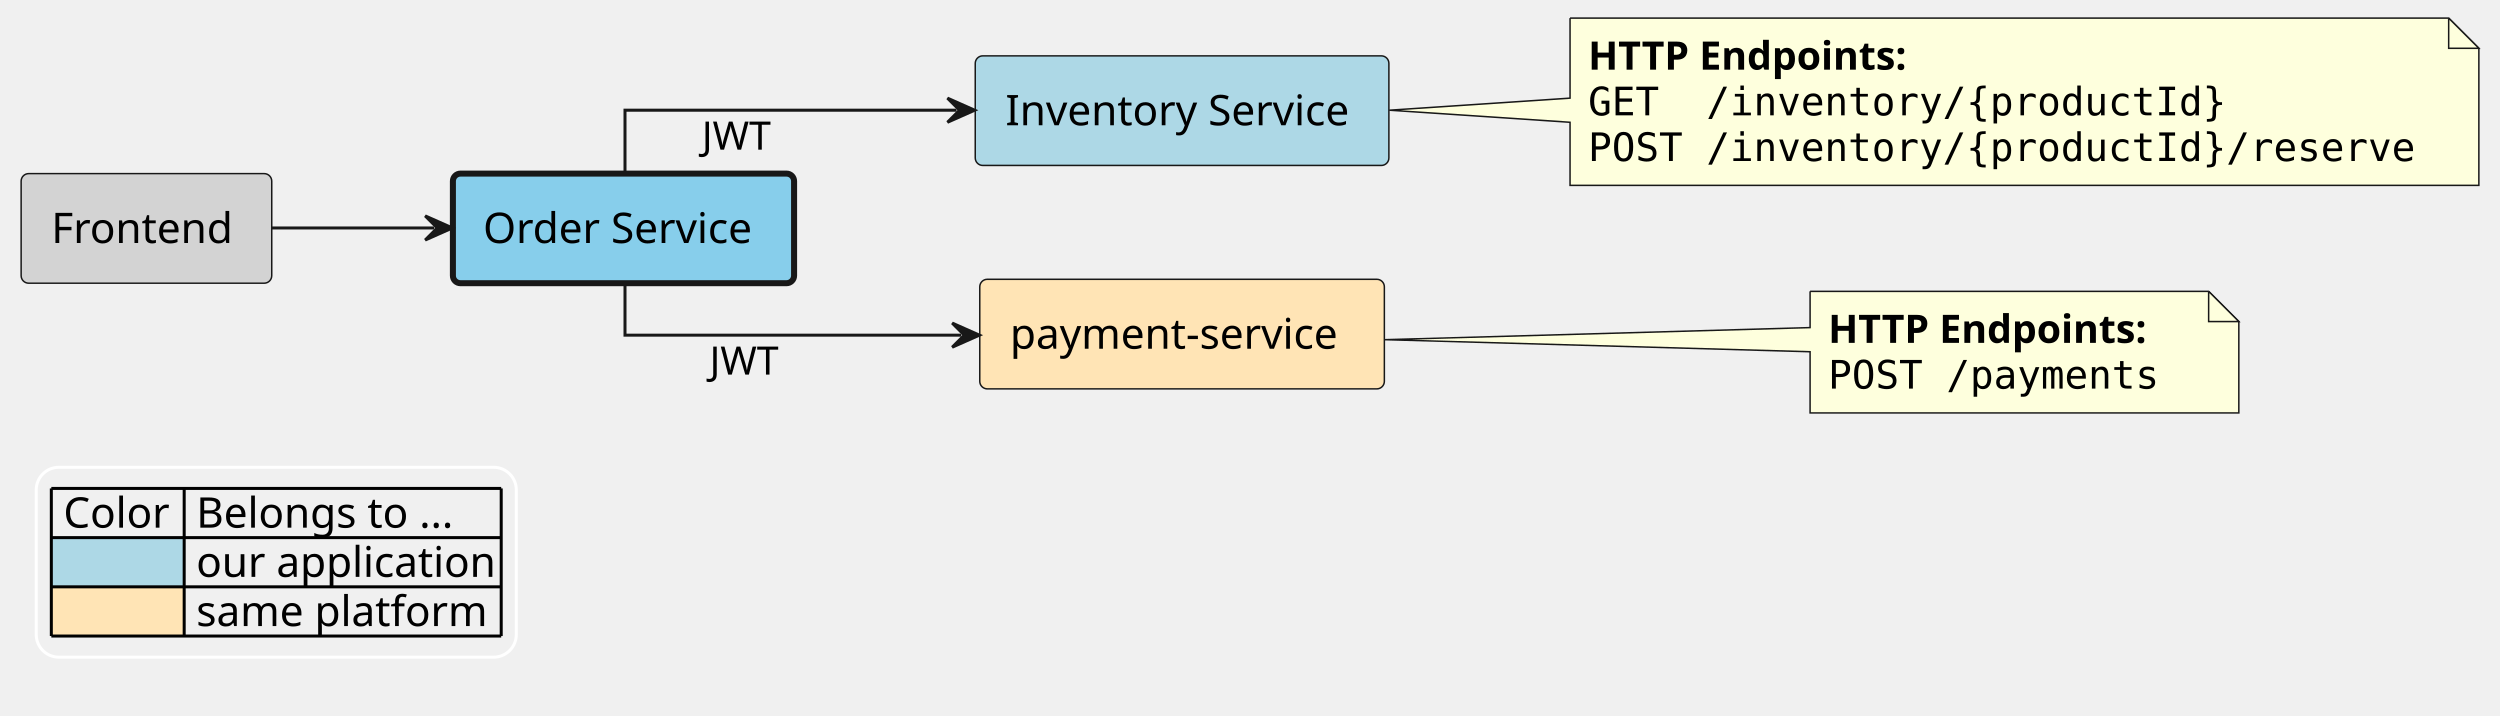
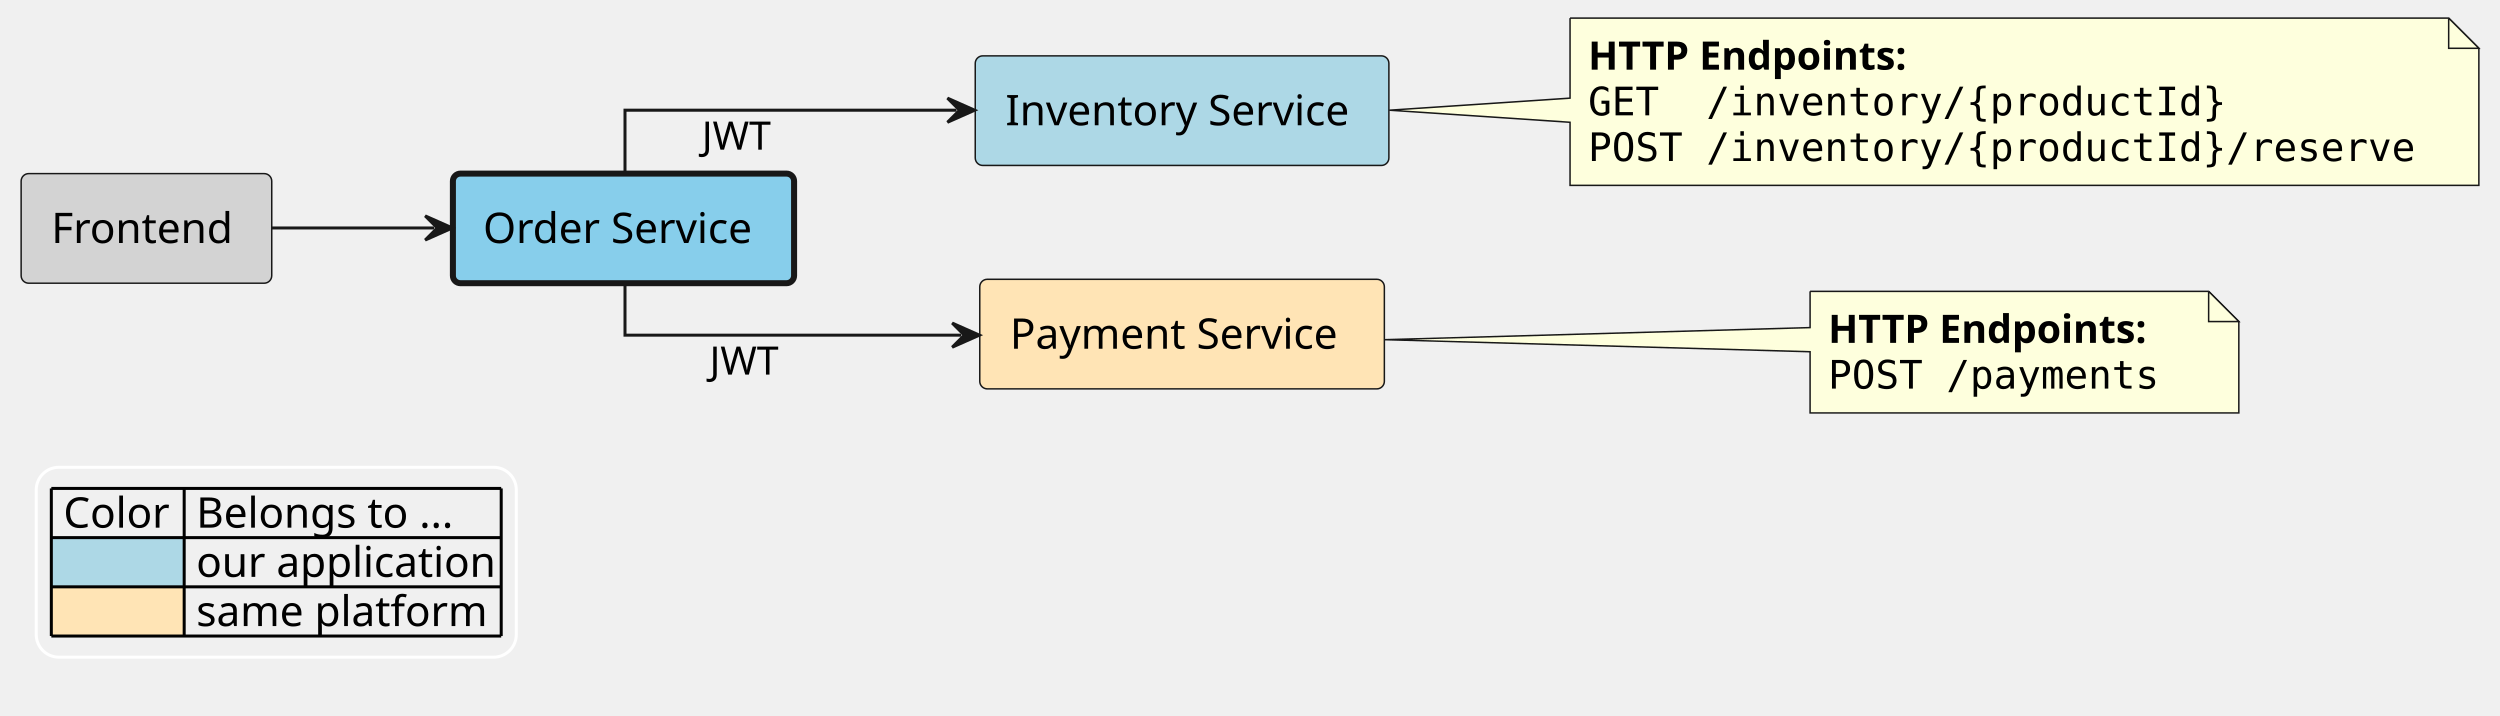
<svg xmlns="http://www.w3.org/2000/svg" contentStyleType="text/css" height="237px" preserveAspectRatio="none" style="width:828px;height:237px;background:#FFFFFF;" version="1.1" viewBox="0 0 828 237" width="828px" zoomAndPan="magnify">
  <defs />
  <g>
    <g id="elem_platform__application__frontend">
      <rect fill="#D3D3D3" height="36.297" rx="2.5" ry="2.5" style="stroke:#181818;stroke-width:0.5;" width="83" x="7" y="57.5" />
      <text fill="#000000" font-family="sans-serif" font-size="14" lengthAdjust="spacing" textLength="63" x="17" y="80.495">Frontend</text>
    </g>
    <g id="elem_platform__application__order_service">
      <rect fill="#87CEEB" height="36.297" rx="2.5" ry="2.5" style="stroke:#181818;stroke-width:2.0;" width="113" x="150" y="57.5" />
      <text fill="#000000" font-family="sans-serif" font-size="14" lengthAdjust="spacing" textLength="93" x="160" y="80.495">Order Service</text>
    </g>
    <g id="elem_platform__application__inventory_service">
      <rect fill="#ADD8E6" height="36.297" rx="2.5" ry="2.5" style="stroke:#181818;stroke-width:0.5;" width="137" x="323" y="18.5" />
      <text fill="#000000" font-family="sans-serif" font-size="14" lengthAdjust="spacing" textLength="117" x="333" y="41.495">Inventory Service</text>
    </g>
    <g id="elem_GMN5">
      <path d="M520,6 L520,32.5 L460.11,36.5 L520,40.5 L520,61.398 A0,0 0 0 0 520,61.398 L821,61.398 A0,0 0 0 0 821,61.398 L821,16 L811,6 L520,6 A0,0 0 0 0 520,6 " fill="#FEFFDD" style="stroke:#181818;stroke-width:0.5;" />
      <path d="M811,6 L811,16 L821,16 L811,6 " fill="#FEFFDD" style="stroke:#181818;stroke-width:0.5;" />
      <text fill="#000000" font-family="sans-serif" font-size="13" font-weight="bold" lengthAdjust="spacing" textLength="121" x="526" y="23.067">HTTP Endpoints:</text>
      <text fill="#000000" font-family="monospace" font-size="13" lengthAdjust="spacing" textLength="216" x="526" y="38.2">GET  /inventory/{productId}</text>
      <text fill="#000000" font-family="monospace" font-size="13" lengthAdjust="spacing" textLength="280" x="526" y="53.333">POST /inventory/{productId}/reserve</text>
    </g>
-     <g id="elem_payment_service">
+     <g id="elem_platform__payment_service">
      <rect fill="#FFE4B5" height="36.297" rx="2.5" ry="2.5" style="stroke:#181818;stroke-width:0.5;" width="134" x="324.5" y="92.5" />
-       <text fill="#000000" font-family="sans-serif" font-size="14" lengthAdjust="spacing" textLength="114" x="334.5" y="115.495">payment-service</text>
+       <text fill="#000000" font-family="sans-serif" font-size="14" lengthAdjust="spacing" textLength="114" x="334.5" y="115.495">Payment Service</text>
    </g>
    <g id="elem_GMN9">
      <path d="M599.5,96.5 L599.5,108.5 L458.68,112.5 L599.5,116.5 L599.5,136.766 A0,0 0 0 0 599.5,136.766 L741.5,136.766 A0,0 0 0 0 741.5,136.766 L741.5,106.5 L731.5,96.5 L599.5,96.5 A0,0 0 0 0 599.5,96.5 " fill="#FEFFDD" style="stroke:#181818;stroke-width:0.5;" />
      <path d="M731.5,96.5 L731.5,106.5 L741.5,106.5 L731.5,96.5 " fill="#FEFFDD" style="stroke:#181818;stroke-width:0.5;" />
      <text fill="#000000" font-family="sans-serif" font-size="13" font-weight="bold" lengthAdjust="spacing" textLength="121" x="605.5" y="113.567">HTTP Endpoints:</text>
      <text fill="#000000" font-family="monospace" font-size="13" lengthAdjust="spacing" textLength="112" x="605.5" y="128.7">POST /payments</text>
    </g>
    <g id="link_platform__application__frontend_platform__application__order_service">
      <path d="M90.01,75.5 C108.3,75.5 124.07,75.5 143.82,75.5 " fill="none" id="platform__application__frontend-to-platform__application__order_service" style="stroke:#181818;stroke-width:1.0;" />
      <polygon fill="#181818" points="149.82,75.5,140.82,71.5,144.82,75.5,140.82,79.5,149.82,75.5" style="stroke:#181818;stroke-width:1.0;" />
    </g>
-     <g id="link_platform__application__order_service_payment_service">
-       <path d="M207,93.67 C207,102.4 207,111 207,111 C207,111 265.62,111 318.37,111 " fill="none" id="platform__application__order_service-to-payment_service" style="stroke:#181818;stroke-width:1.0;" />
+     <g id="link_platform__application__order_service_platform__payment_service">
+       <path d="M207,93.67 C207,102.4 207,111 207,111 C207,111 265.62,111 318.37,111 " fill="none" id="platform__application__order_service-to-platform__payment_service" style="stroke:#181818;stroke-width:1.0;" />
      <polygon fill="#181818" points="324.37,111,315.37,107,319.37,111,315.37,115,324.37,111" style="stroke:#181818;stroke-width:1.0;" />
      <text fill="#000000" font-family="sans-serif" font-size="13" lengthAdjust="spacing" textLength="21" x="235.02" y="124.067">JWT</text>
    </g>
    <g id="link_platform__application__order_service_platform__application__inventory_service">
      <path d="M207,57.37 C207,47.19 207,36.5 207,36.5 C207,36.5 264.34,36.5 316.8,36.5 " fill="none" id="platform__application__order_service-to-platform__application__inventory_service" style="stroke:#181818;stroke-width:1.0;" />
      <polygon fill="#181818" points="322.8,36.5,313.8,32.5,317.8,36.5,313.8,40.5,322.8,36.5" style="stroke:#181818;stroke-width:1.0;" />
      <text fill="#000000" font-family="sans-serif" font-size="13" lengthAdjust="spacing" textLength="21" x="232.46" y="49.567">JWT</text>
    </g>
    <rect fill="none" height="62.891" id="_legend" rx="7.5" ry="7.5" style="stroke:#FFFFFF;stroke-width:1.0;" width="159" x="12" y="154.766" />
    <text fill="#000000" font-family="sans-serif" font-size="14" lengthAdjust="spacing" textLength="36" x="21" y="174.761">Color</text>
    <text fill="#000000" font-family="sans-serif" font-size="14" lengthAdjust="spacing" textLength="91" x="65" y="174.761">Belongs to ...</text>
    <rect fill="#ADD8E6" height="16.297" style="stroke:none;stroke-width:1.0;" width="44" x="17" y="178.062" />
    <text fill="#000000" font-family="sans-serif" font-size="14" lengthAdjust="spacing" textLength="4" x="17" y="191.058"> </text>
    <text fill="#000000" font-family="sans-serif" font-size="14" lengthAdjust="spacing" textLength="101" x="65" y="191.058">our application</text>
    <rect fill="#FFE4B5" height="16.297" style="stroke:none;stroke-width:1.0;" width="44" x="17" y="194.359" />
    <text fill="#000000" font-family="sans-serif" font-size="14" lengthAdjust="spacing" textLength="4" x="17" y="207.355"> </text>
    <text fill="#000000" font-family="sans-serif" font-size="14" lengthAdjust="spacing" textLength="98" x="65" y="207.355">same platform</text>
    <line style="stroke:#000000;stroke-width:1.0;" x1="17" x2="166" y1="161.766" y2="161.766" />
    <line style="stroke:#000000;stroke-width:1.0;" x1="17" x2="166" y1="178.062" y2="178.062" />
    <line style="stroke:#000000;stroke-width:1.0;" x1="17" x2="166" y1="194.359" y2="194.359" />
    <line style="stroke:#000000;stroke-width:1.0;" x1="17" x2="166" y1="210.656" y2="210.656" />
    <line style="stroke:#000000;stroke-width:1.0;" x1="17" x2="17" y1="161.766" y2="210.656" />
    <line style="stroke:#000000;stroke-width:1.0;" x1="61" x2="61" y1="161.766" y2="210.656" />
    <line style="stroke:#000000;stroke-width:1.0;" x1="166" x2="166" y1="161.766" y2="210.656" />
  </g>
</svg>
